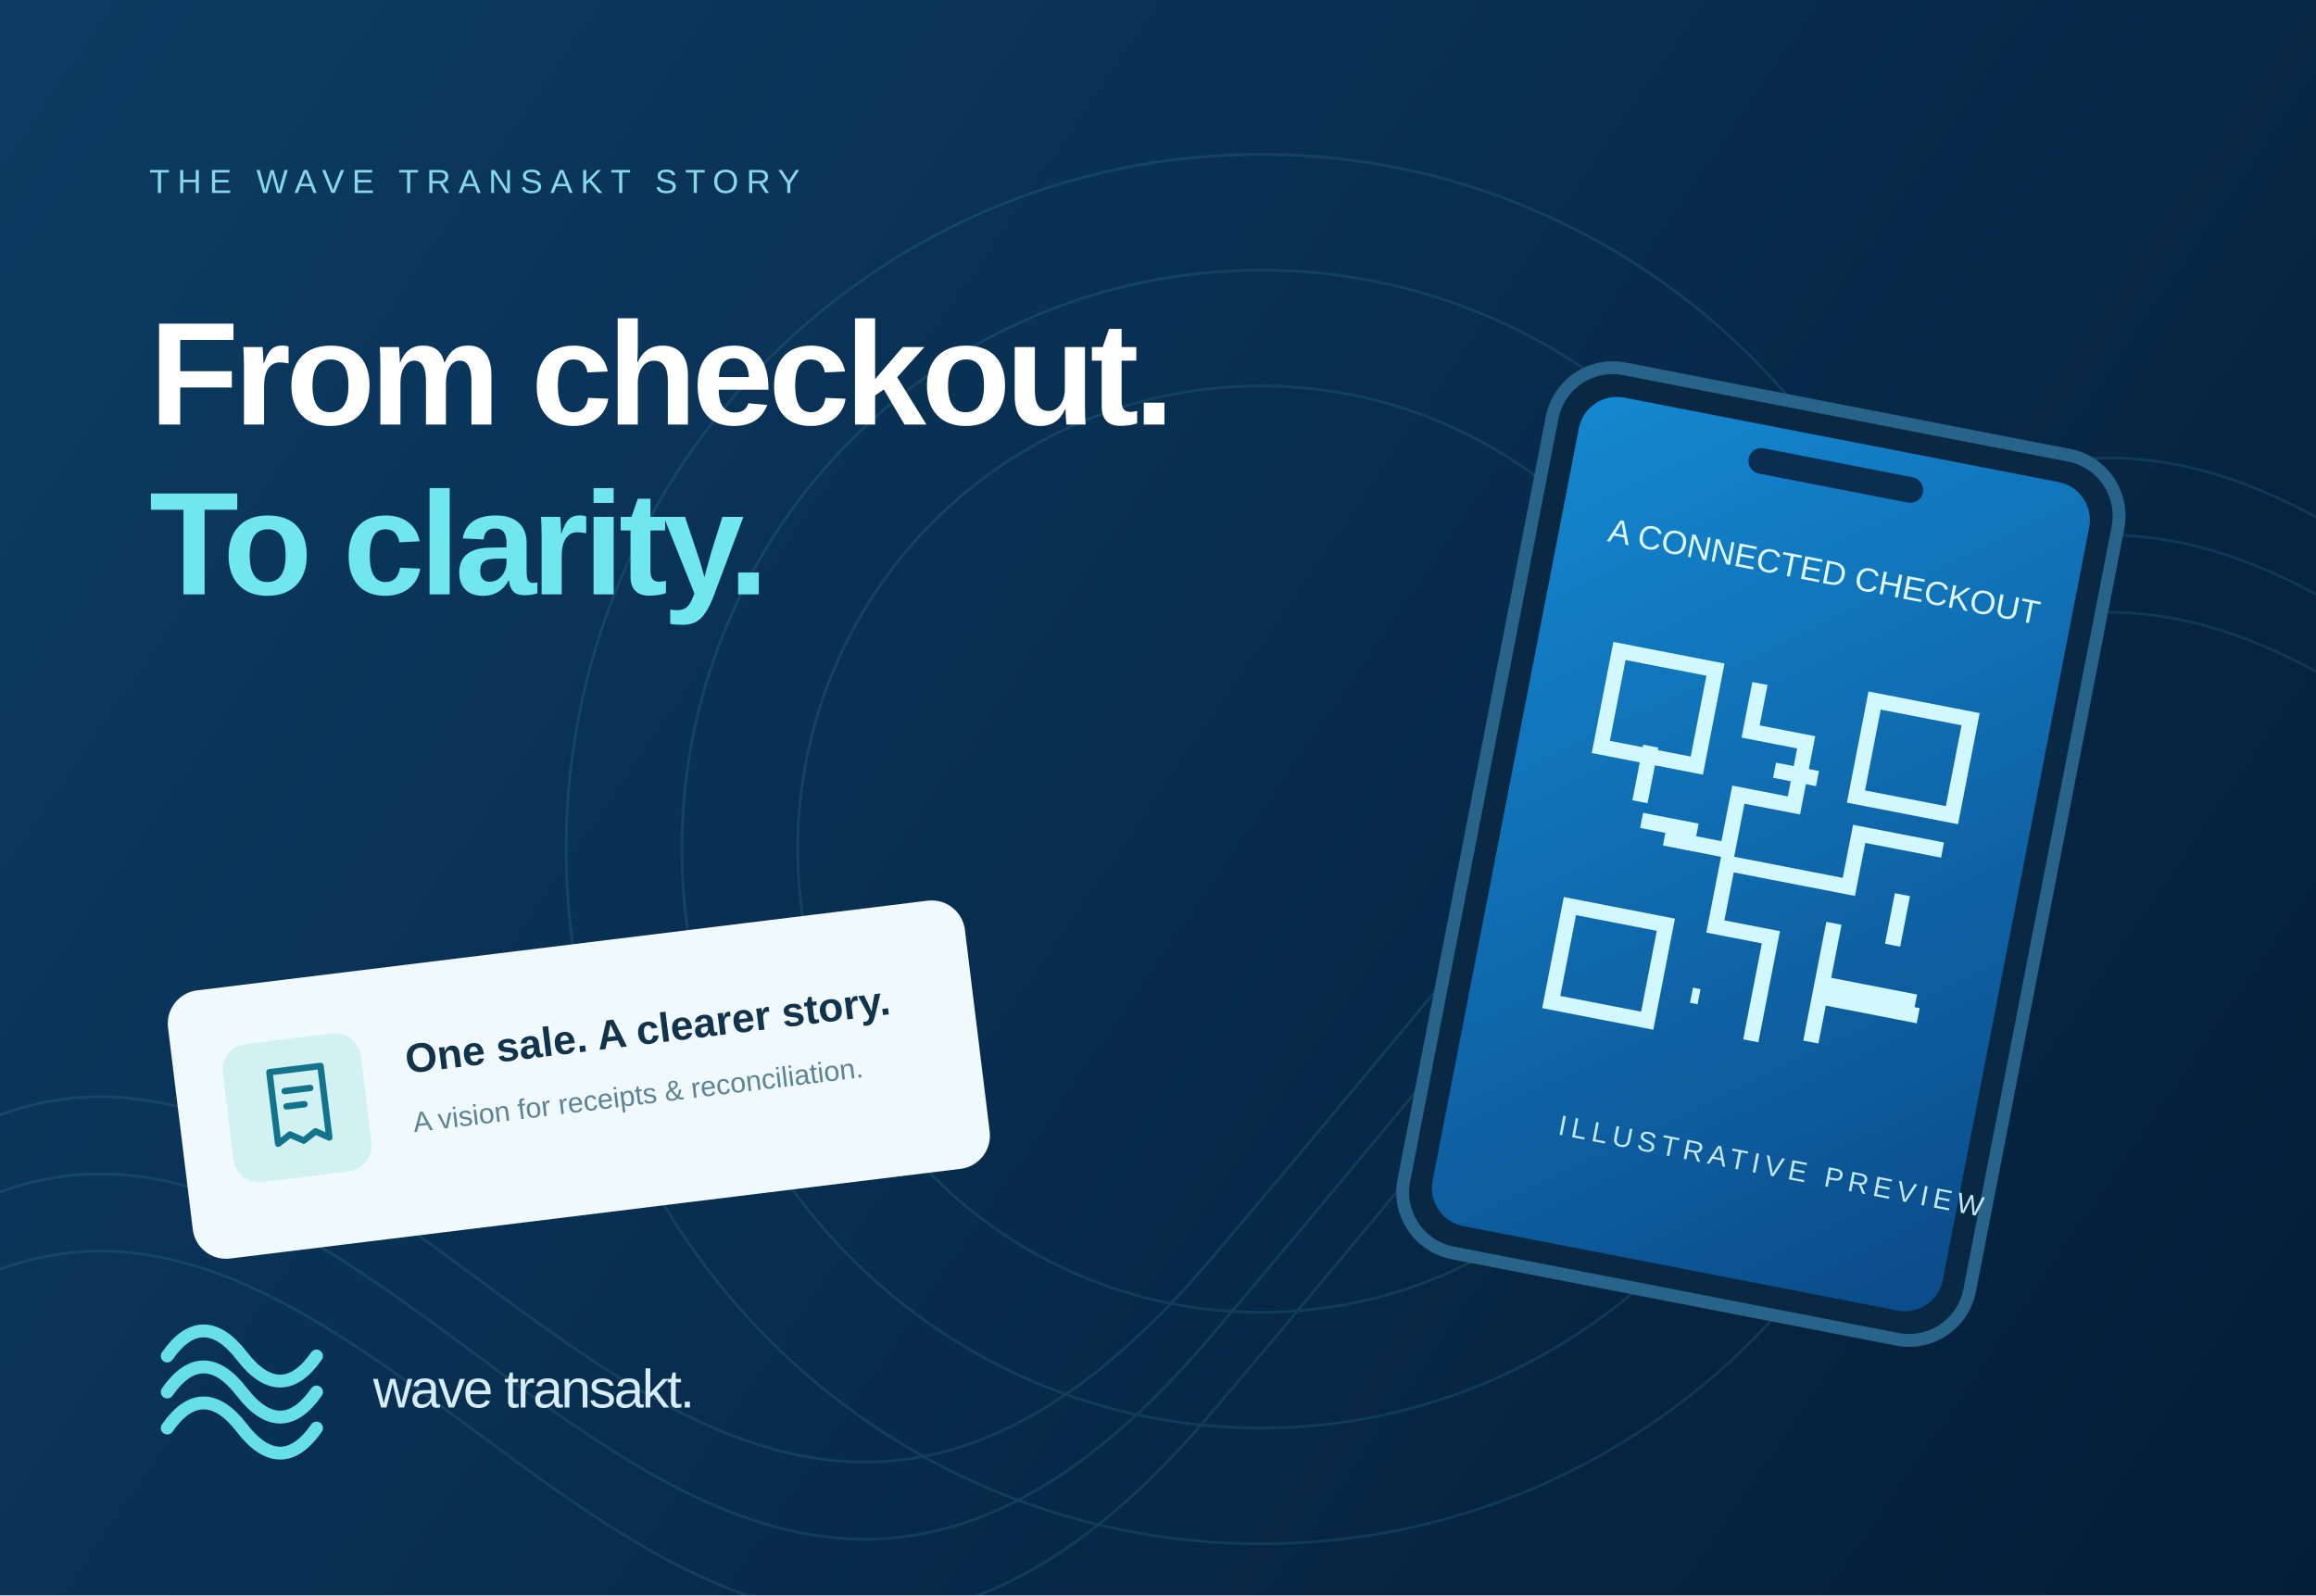
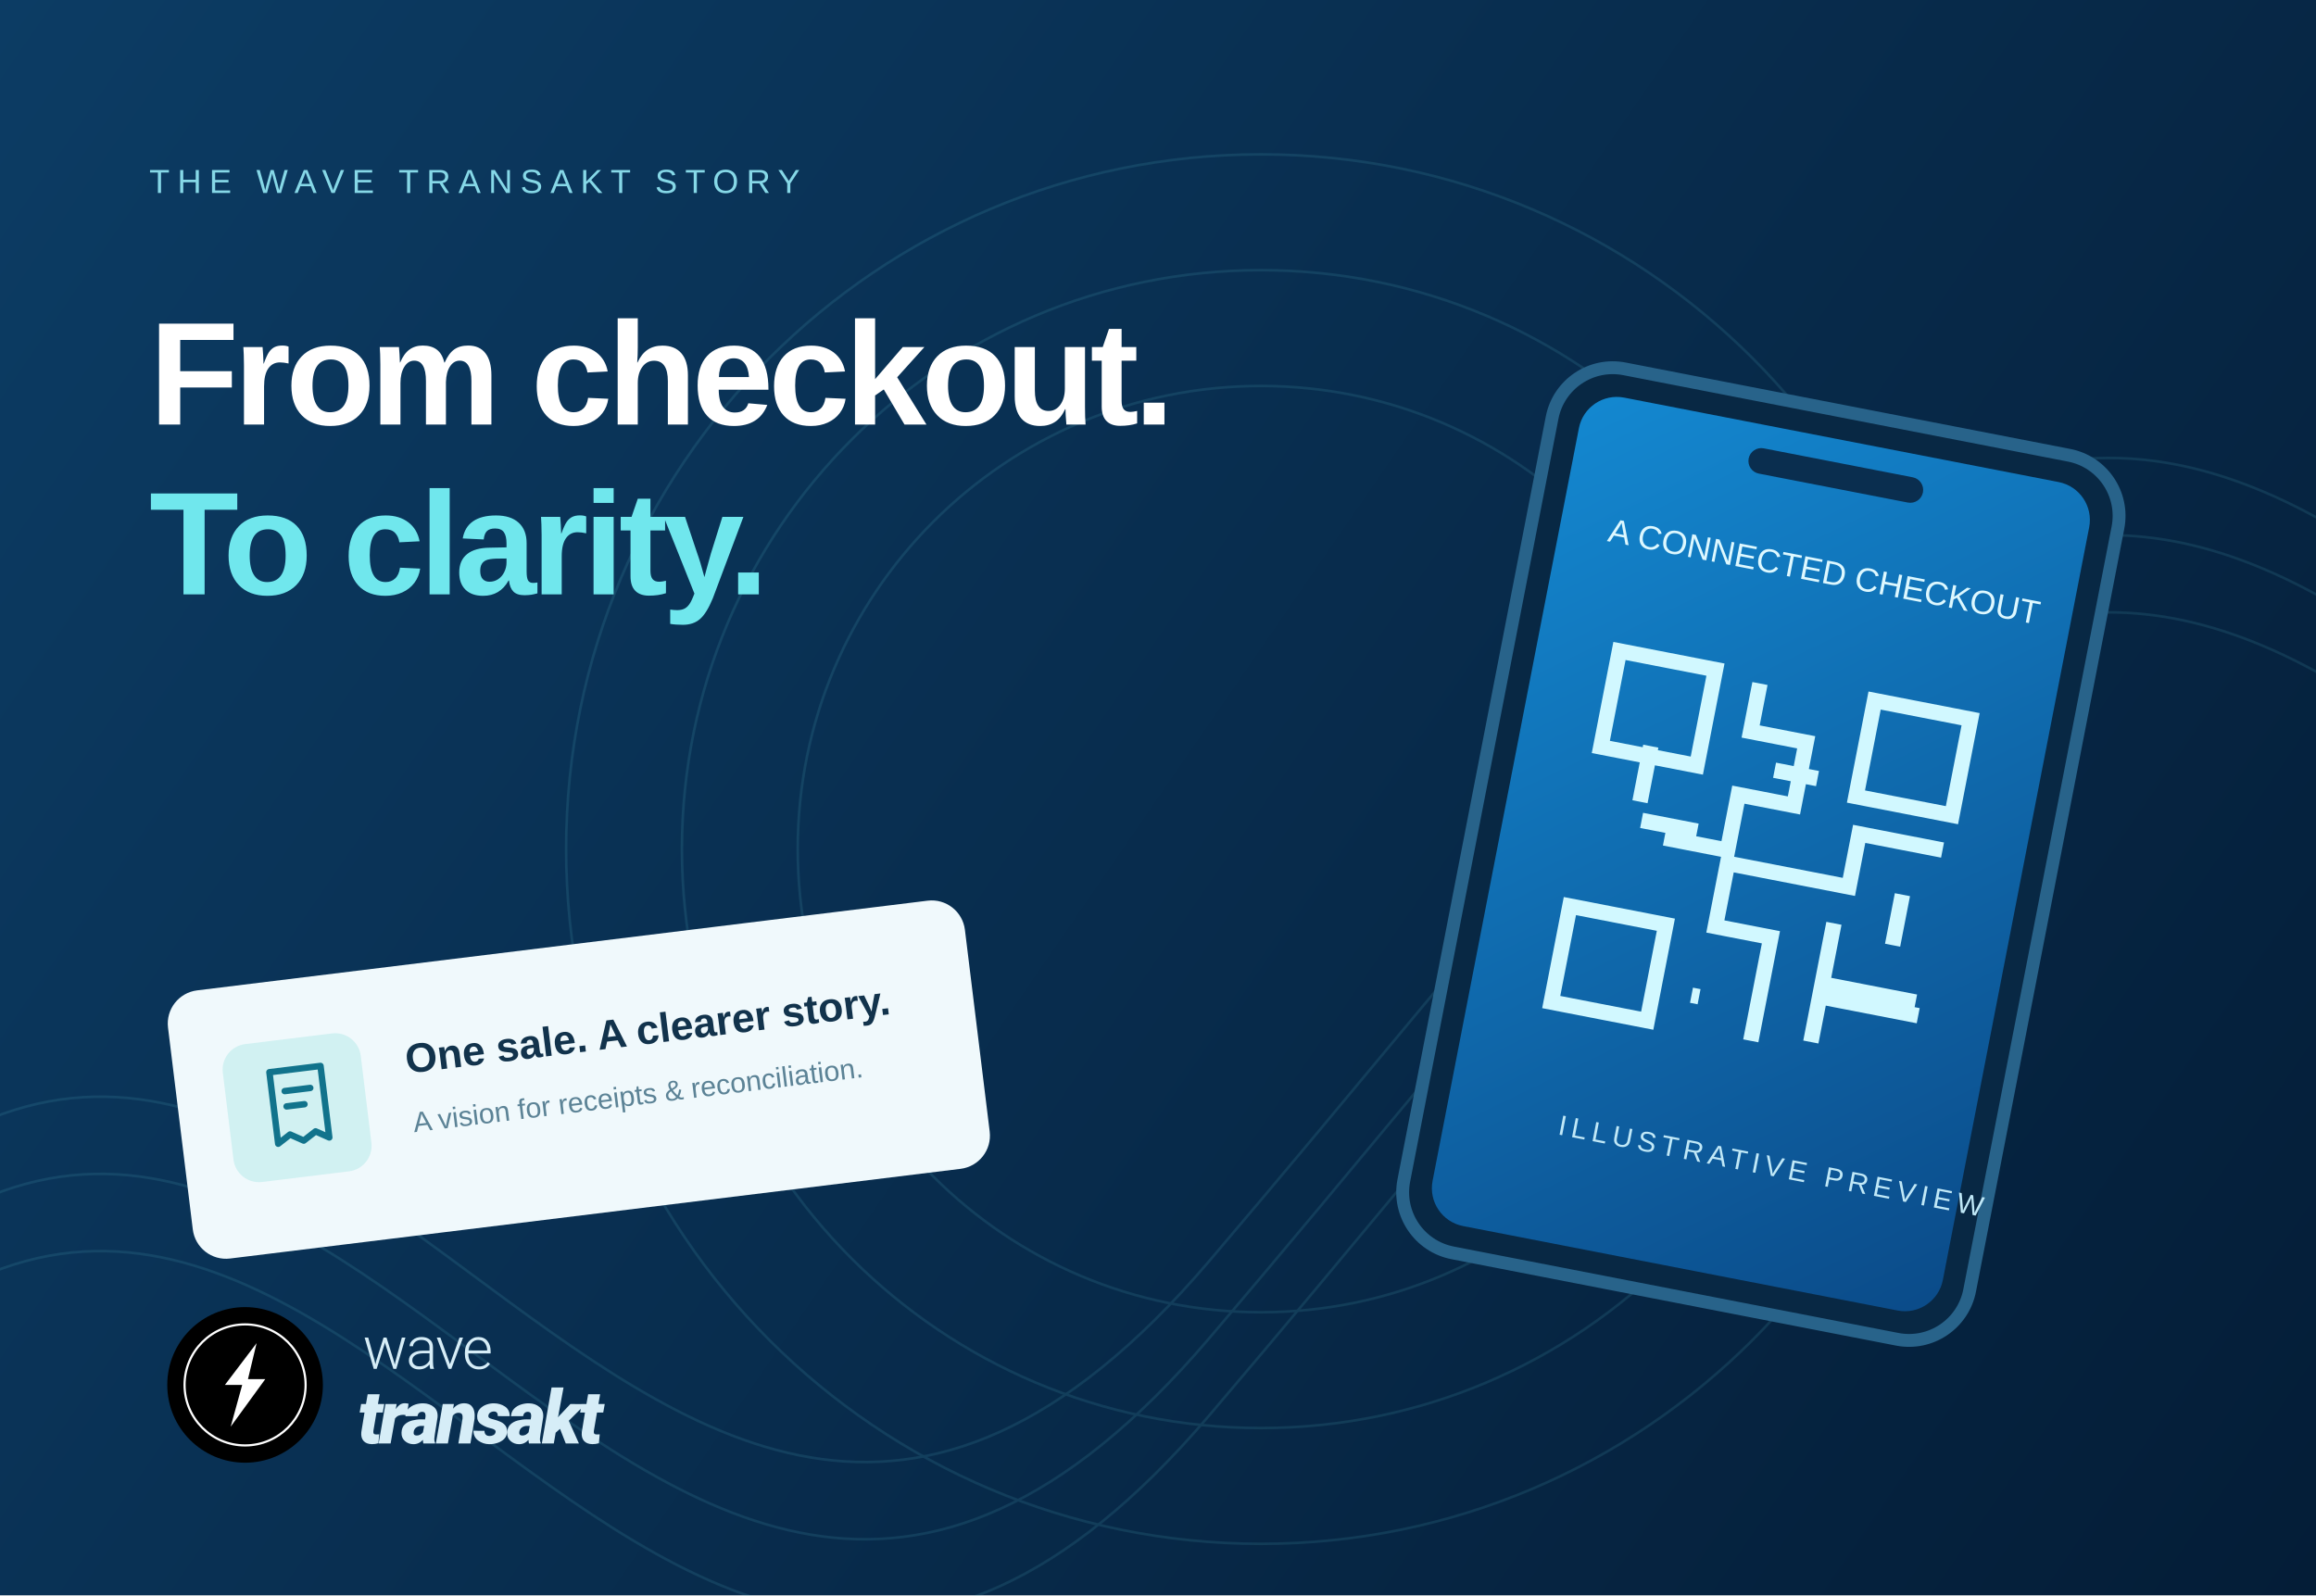
<svg xmlns="http://www.w3.org/2000/svg" viewBox="0 0 900 620" fill="none">
  <defs>
    <linearGradient id="bg" x1="0" x2="900" y2="620" gradientUnits="userSpaceOnUse">
      <stop stop-color="#0c3c64" />
      <stop offset="1" stop-color="#041d37" />
    </linearGradient>
    <linearGradient id="card" x1="560" x2="800" y1="160" y2="480" gradientUnits="userSpaceOnUse">
      <stop stop-color="#148bd4" />
      <stop offset="1" stop-color="#0b4b89" />
    </linearGradient>
  </defs>
  <rect width="900" height="620" fill="url(#bg)" />
  <g stroke="#6ee2ec" opacity=".11">
    <circle cx="490" cy="330" r="270" />
    <circle cx="490" cy="330" r="225" />
    <circle cx="490" cy="330" r="180" />
    <path d="M-100 520c220-300 340 240 570-30s310-420 520-220M-100 550c220-300 340 240 570-30s310-420 520-220M-100 580c220-300 340 240 570-30s310-420 520-220" />
  </g>
  <text x="58" y="75" fill="#86d8e7" font-family="Arial,sans-serif" font-size="13" letter-spacing="3">THE WAVE TRANSAKT STORY</text>
  <text x="58" y="165" fill="#fff" font-family="Arial,sans-serif" font-size="57" font-weight="600" letter-spacing="-2">From checkout.</text>
  <text x="58" y="231" fill="#70e7ed" font-family="Arial,sans-serif" font-size="57" font-weight="600" letter-spacing="-2">To clarity.</text>
  <g transform="rotate(11 683 349)">
    <rect x="569" y="157" width="224" height="350" rx="24" fill="#082844" stroke="#28638a" stroke-width="5" />
    <rect x="580" y="168" width="202" height="328" rx="15" fill="url(#card)" />
    <rect x="647" y="177" width="69" height="10" rx="5" fill="#0a2e4f" />
    <text x="599" y="224" fill="#ddf8ff" font-family="Arial,sans-serif" font-size="13">A CONNECTED CHECKOUT</text>
    <g stroke="#d1f8ff" stroke-width="6">
      <path d="M612 265h38v38h-38ZM713 265h38v38h-38ZM612 366h38v38h-38Z" />
      <path d="M668 267v19h22v25h-22v22h-25m107-16h-33v21h-48v25h22v41m-23-13h-3m49-38v24h37m-13-40v20m15 25h-39v18m-59-72h-22m-2-29v22m49-22h17" />
    </g>
    <text x="624" y="454" fill="#c0e8f7" font-family="Arial,sans-serif" font-size="11" letter-spacing="2">ILLUSTRATIVE PREVIEW</text>
  </g>
  <g transform="rotate(-7 242 419)">
    <rect x="69" y="365" width="312" height="105" rx="13" fill="#f0f9fc" />
    <rect x="88" y="388" width="54" height="54" rx="10" fill="#d1f1f2" />
    <path d="M106 400h20v28l-5-3-5 3-5-3-5 3Zm5 8h10m-10 6h7" stroke="#11738c" stroke-width="2.5" stroke-linecap="round" stroke-linejoin="round" />
    <text x="159" y="407" fill="#12334c" font-family="Arial,sans-serif" font-size="16" font-weight="600">One sale. A clearer story.</text>
    <text x="159" y="430" fill="#5c8396" font-family="Arial,sans-serif" font-size="11">A vision for receipts &amp; reconciliation.</text>
  </g>
-   <path d="M65 527c9-13 19-13 29 0s20 13 29 0M65 541c9-13 19-13 29 0s20 13 29 0M65 555c9-13 19-13 29 0s20 13 29 0" stroke="#67dfe9" stroke-width="5" stroke-linecap="round" />
-   <text x="145" y="547" fill="#d6edf7" font-family="Arial,sans-serif" font-size="21" letter-spacing="-.8">wave transakt.</text>
+   <g transform="translate(65 508) scale(.56)">
+     <circle cx="54" cy="54" r="54" fill="#000000" stroke="none" />
+     <path d="M54,54m-42,0a42,42 0,1 1,84 0a42,42 0,1 1,-84 0" fill="none" stroke="#FFFFFF" stroke-width="1.5" />
+     <path d="M62,25 L40,54 L52,54 L44,83 L68,50 L56,50 Z" fill="#FFFFFF" stroke="none" />
+   </g>
+   <text x="141" y="532" fill="#d6edf7" font-family="Roboto,Arial,sans-serif" font-size="23" font-weight="300" letter-spacing="-.6">wave</text>
+   <text x="139" y="561" fill="#d6edf7" font-family="Roboto,Arial,sans-serif" font-size="29" font-weight="900" font-style="italic" letter-spacing="-1.4">transakt</text>
</svg>
